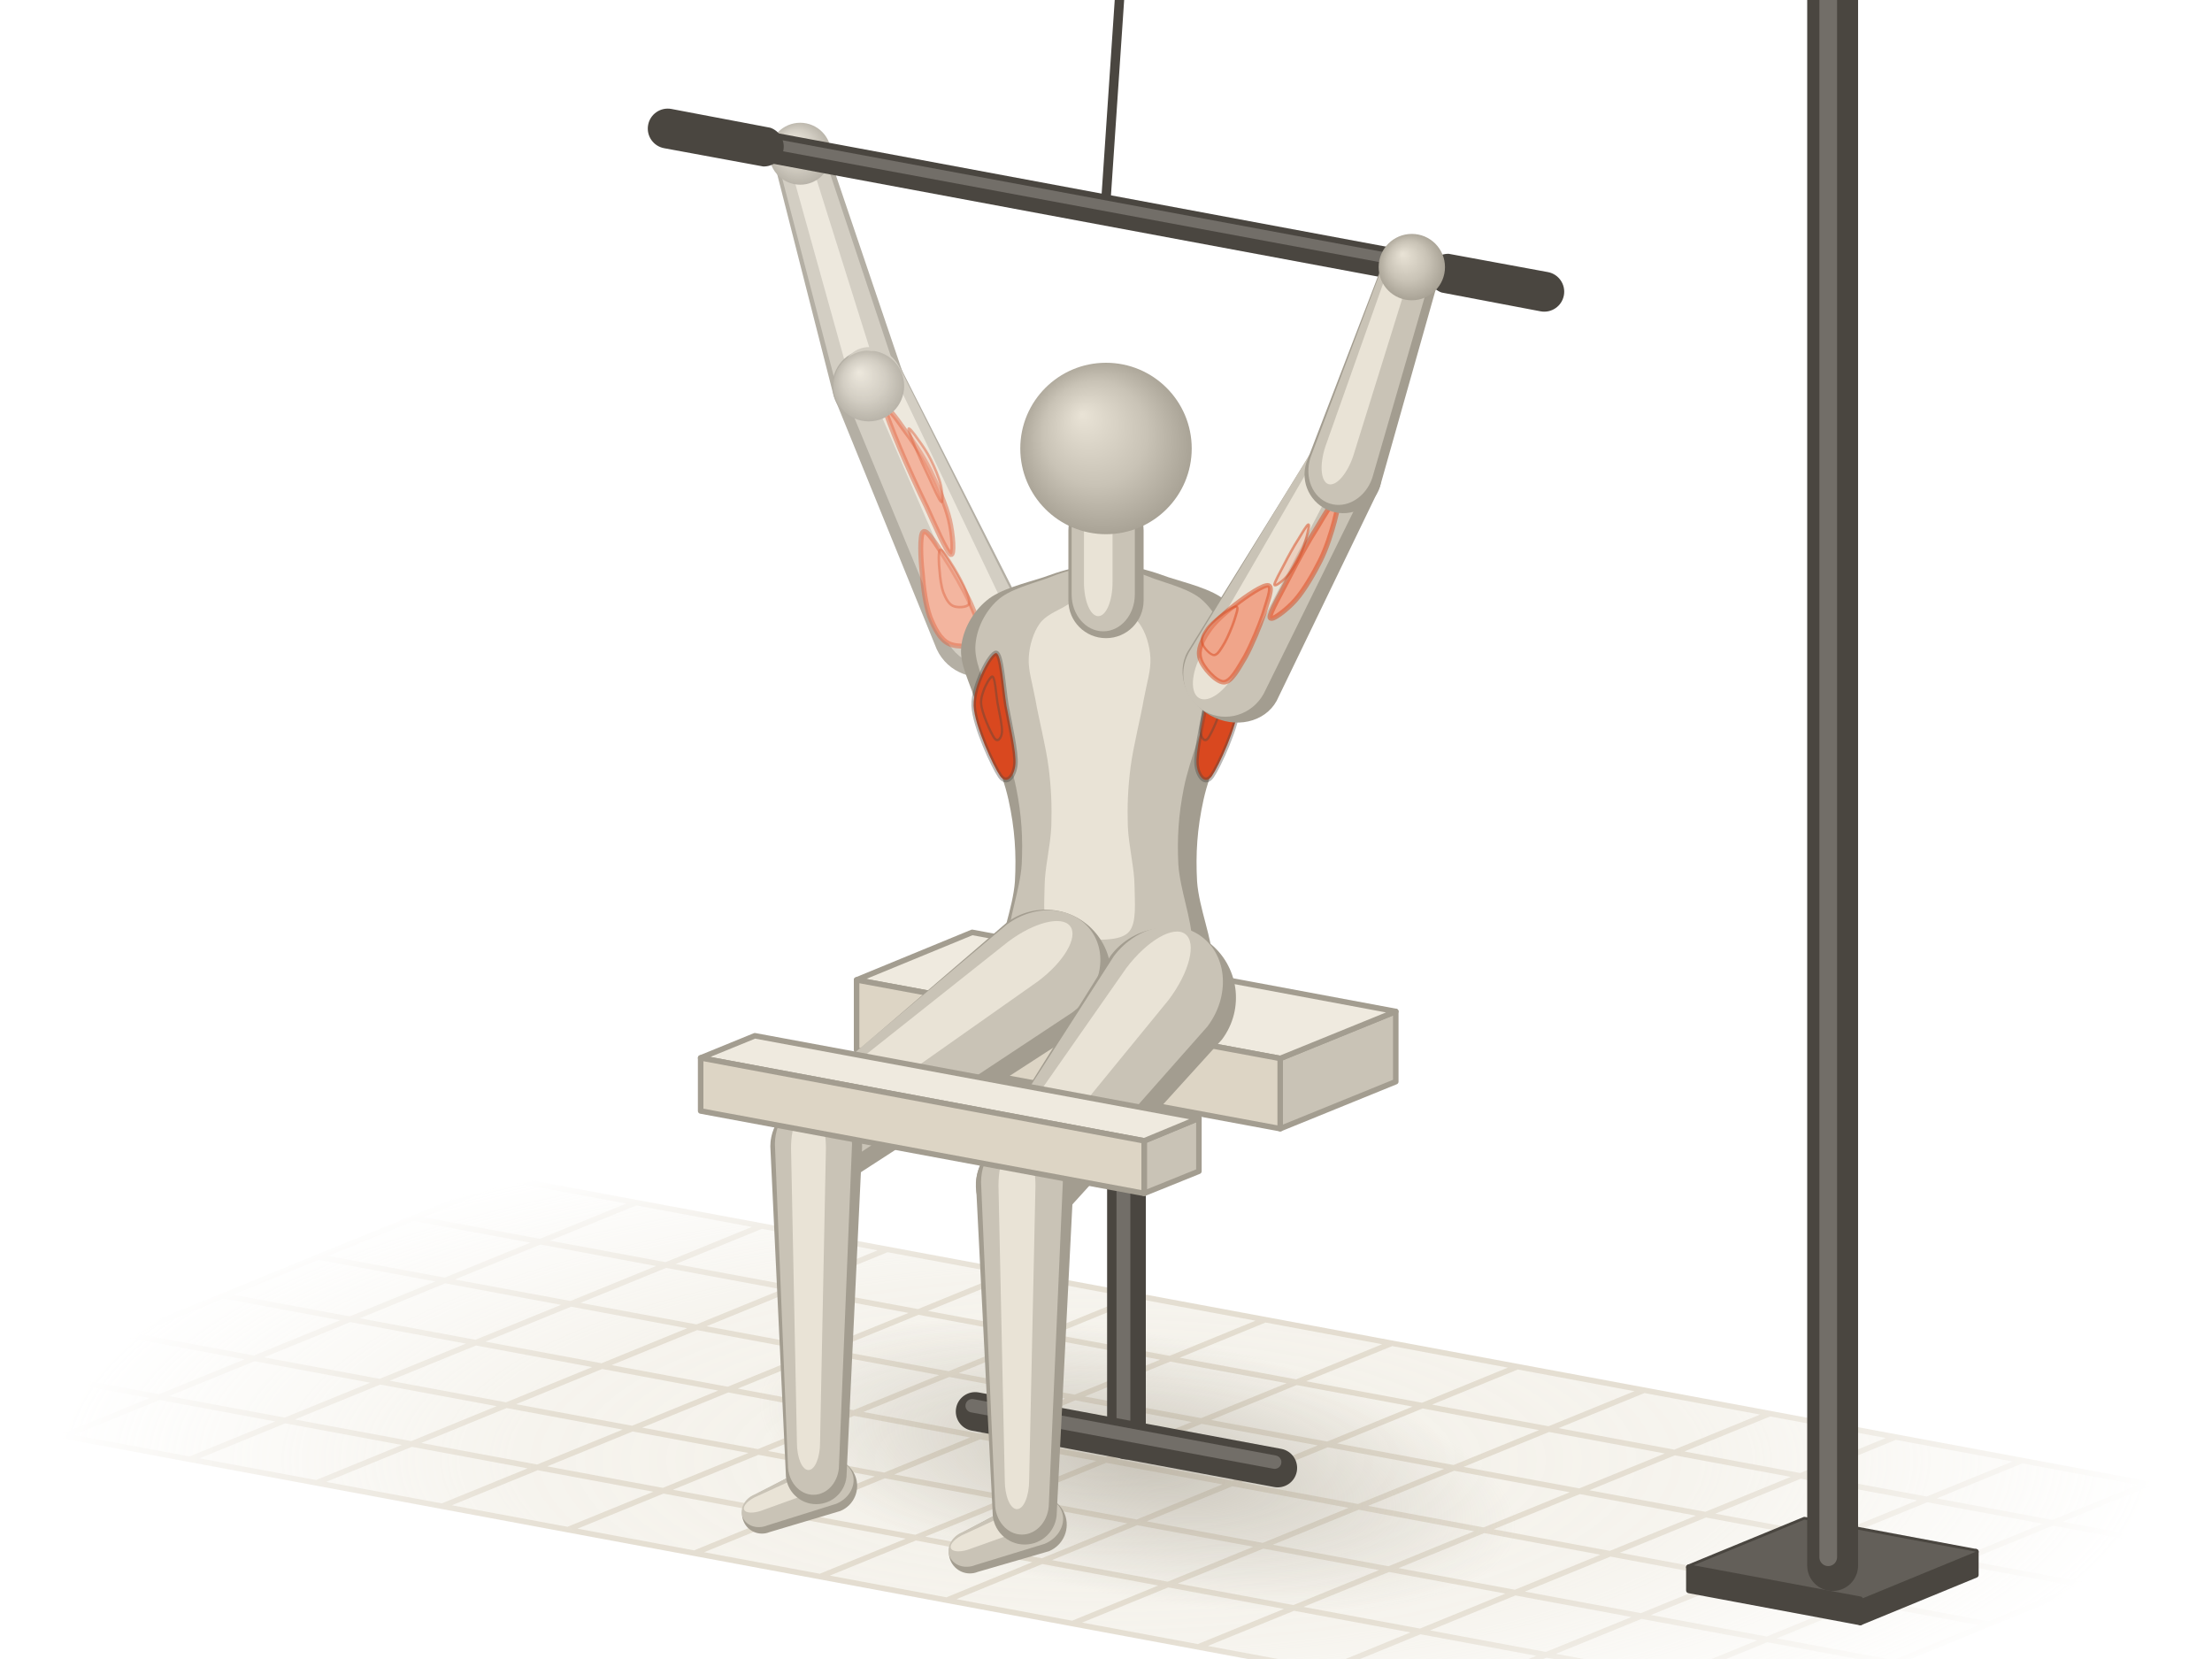
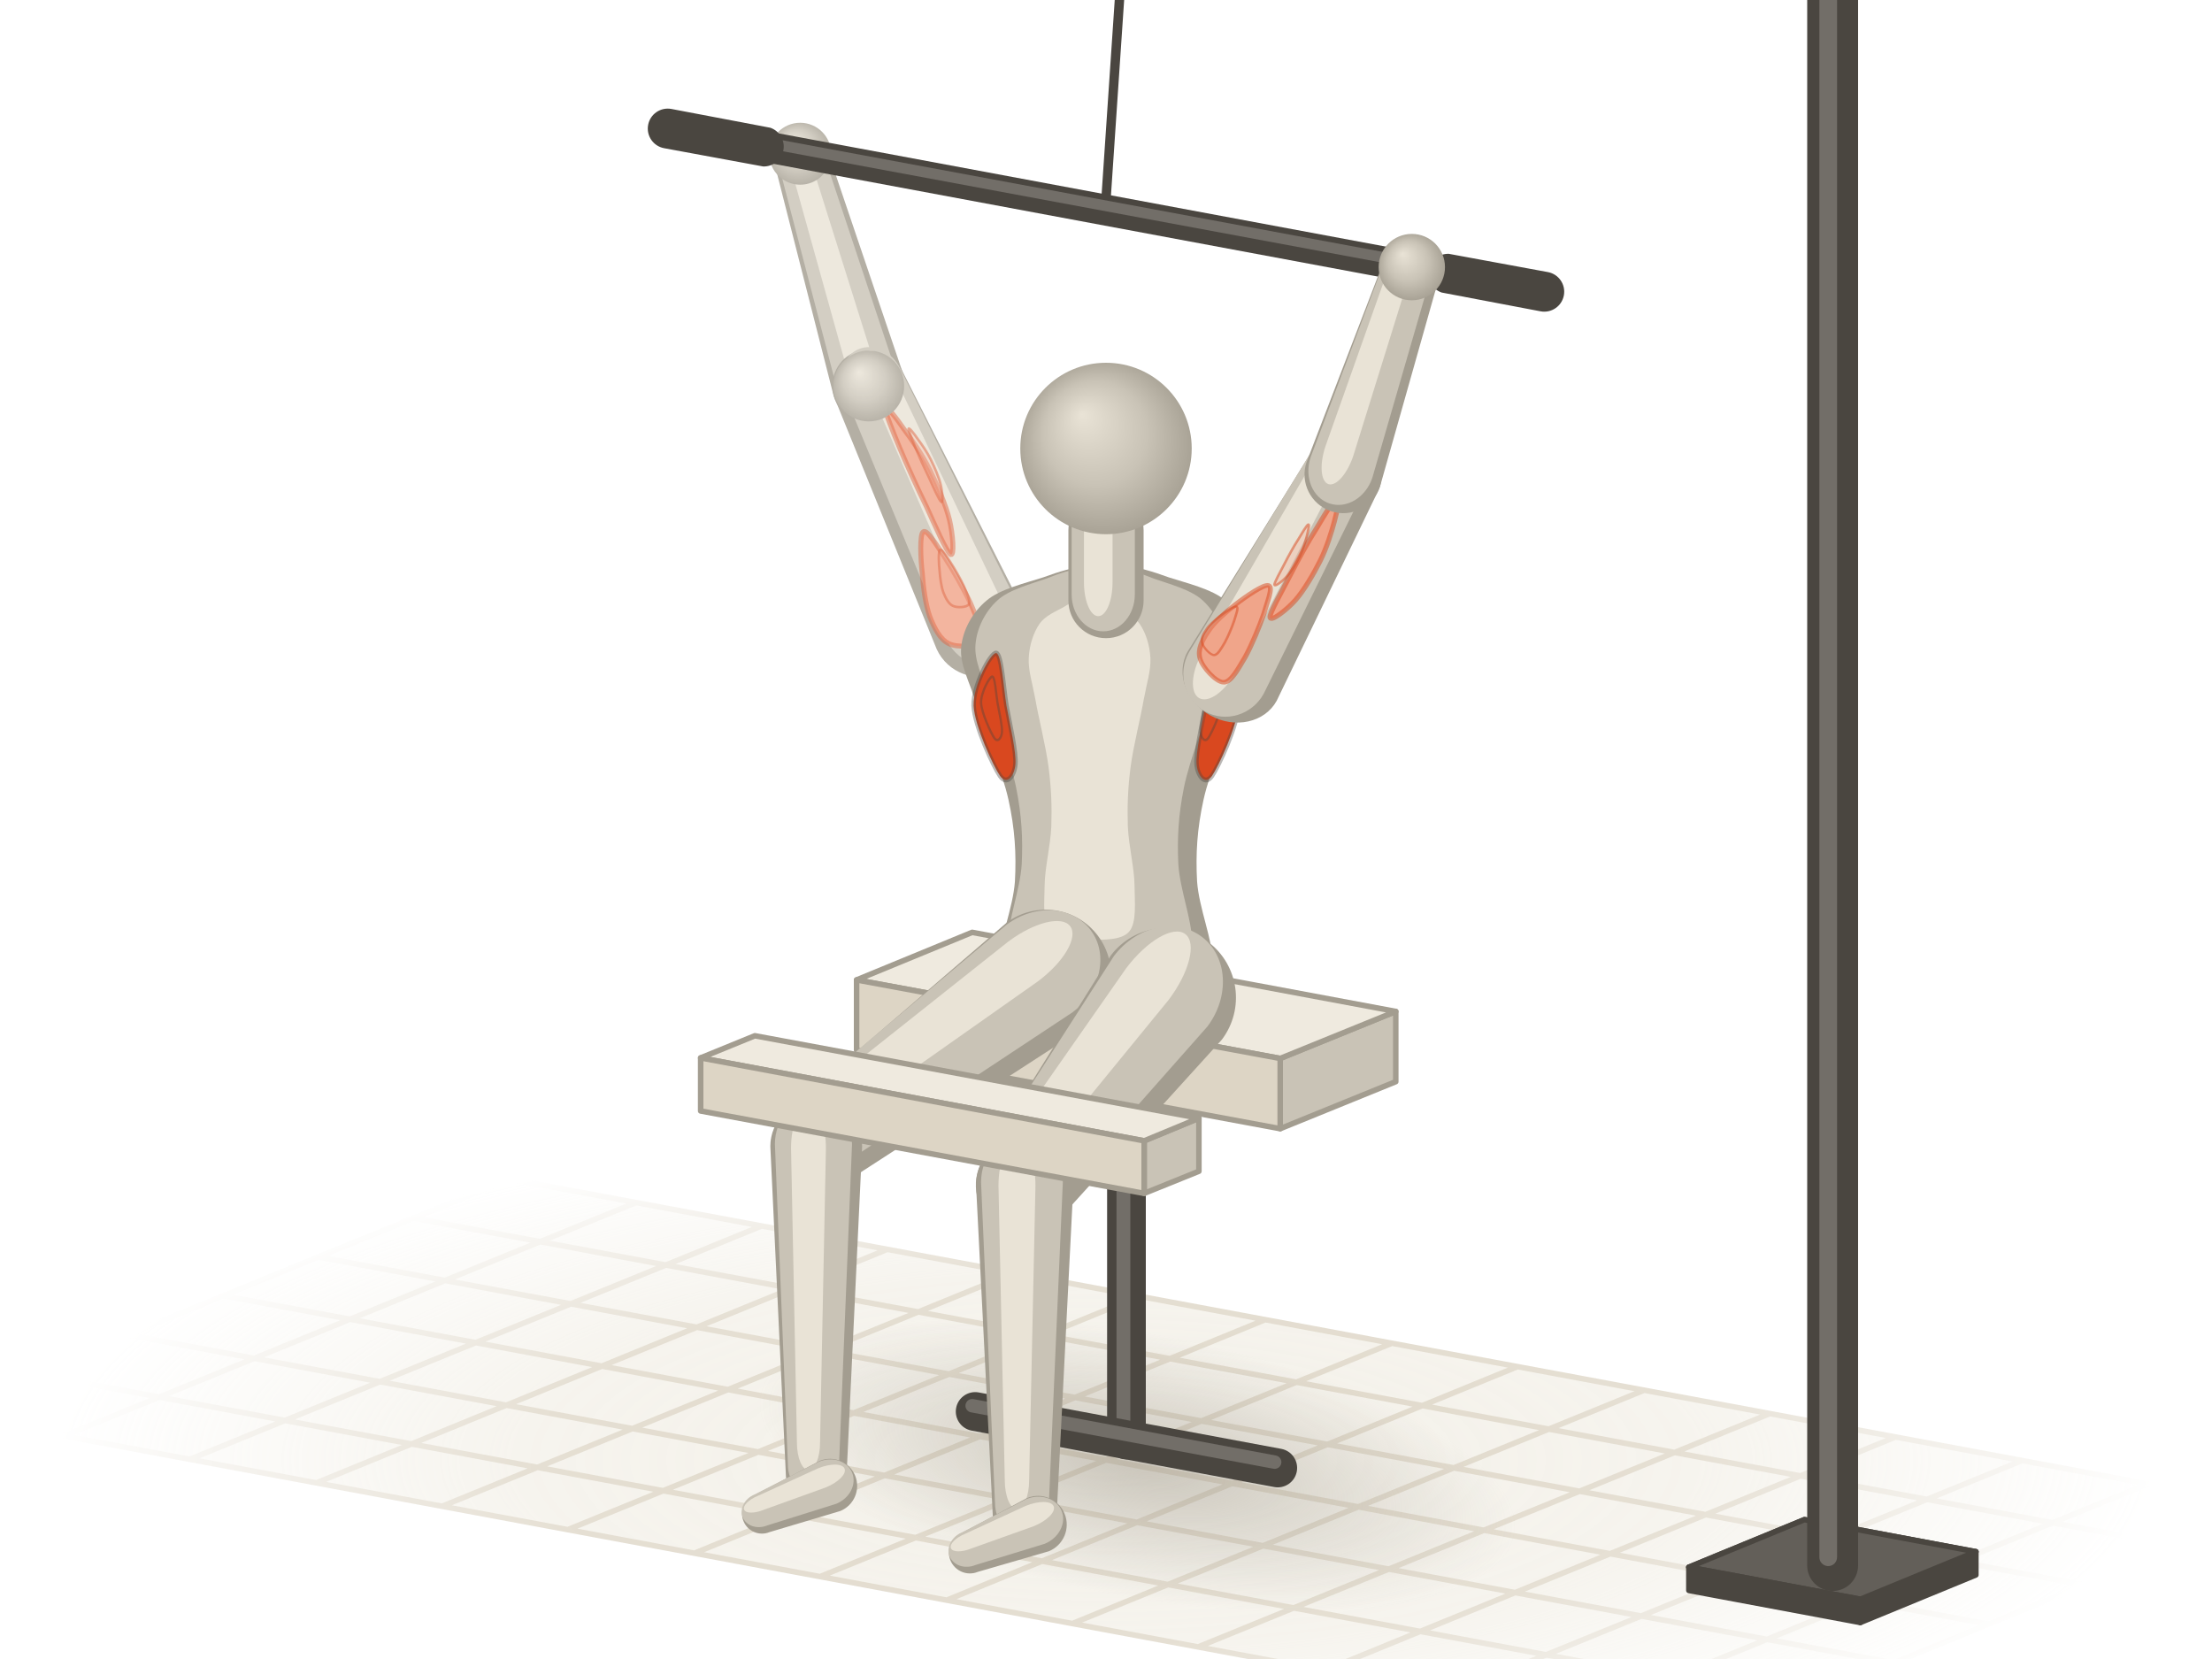
<svg xmlns="http://www.w3.org/2000/svg" viewBox="0 0 400 300">
  <defs>
    <radialGradient id="ap-sph" cx=".5" cy=".5" r=".55" fx=".36" fy=".3">
      <stop offset="0" stop-color="#e9e3d6" />
      <stop offset=".55" stop-color="#c9c3b6" />
      <stop offset="1" stop-color="#a39d90" />
    </radialGradient>
    <path id="aps0" d="M-9.5 0C-9.5 6.3 -9.7 15.4 -7.4 19C-5.1 22.6 -0.2 21.6 4.2 21.5C8.6 21.4 14.1 18.7 19 18.3C24 18 28.5 18.3 33.8 19.6C39.1 20.9 46.2 24.4 50.8 25.9C55.3 27.5 58.2 29.4 61.3 29.1C64.5 28.8 67.7 26.8 69.8 24C71.9 21.3 73 16 74 12.6C75.1 9.3 75.8 6.5 76.1 3.8C76.5 1.1 76.5 -1.1 76.1 -3.8C75.8 -6.5 75.1 -9.3 74 -12.6C73 -16 71.9 -21.3 69.8 -24C67.7 -26.8 64.5 -28.8 61.3 -29.1C58.2 -29.4 55.3 -27.5 50.8 -25.9C46.2 -24.4 39.1 -20.9 33.8 -19.6C28.5 -18.3 24 -18 19 -18.3C14.1 -18.7 8.6 -21.4 4.2 -21.5C-0.2 -21.6 -5.1 -22.6 -7.4 -19C-9.7 -15.4 -9.5 -6.3 -9.5 0Z" />
    <path id="aps3" d="M0 8.6L48.4 6.6A6.6 6.6 0 0 0 48.4 -6.6L0 -8.6A8.6 8.6 0 0 0 0 8.6Z" />
    <path id="aps6" d="M0 6.6L44 4.9A4.9 4.9 0 0 0 44 -4.9L0 -6.6A6.6 6.6 0 0 0 0 6.6Z" />
    <path id="aps7" d="M0 11.8L51.7 8.3A8.3 8.3 0 0 0 51.7 -8.3L0 -11.8A11.8 11.8 0 0 0 0 11.8Z" />
    <path id="aps8" d="M0 8.3L59.2 5.5A5.5 5.5 0 0 0 59.2 -5.5L0 -8.3A8.3 8.3 0 0 0 0 8.3Z" />
    <path id="aps9" d="M0 4.9L13.3 3.6A3.6 3.6 0 0 0 13.3 -3.6L0 -4.9A4.9 4.9 0 0 0 0 4.9Z" />
    <path id="aps10" d="M0 9.2L47.6 7A7 7 0 0 0 47.6 -7L0 -9.2A9.2 9.2 0 0 0 0 9.2Z" />
    <path id="aps13" d="M0 7L39.4 5.2A5.2 5.2 0 0 0 39.4 -5.2L0 -7A7 7 0 0 0 0 7Z" />
    <path id="aps14" d="M0 12.6L42.5 8.8A8.8 8.8 0 0 0 42.5 -8.8L0 -12.6A12.6 12.6 0 0 0 0 12.6Z" />
    <path id="aps15" d="M0 8.8L59.2 5.8A5.8 5.8 0 0 0 59.2 -5.8L0 -8.8A8.8 8.8 0 0 0 0 8.8Z" />
    <path id="aps16" d="M0 5.2L13.3 3.8A3.8 3.8 0 0 0 13.3 -3.8L0 -5.2A5.2 5.2 0 0 0 0 5.2Z" />
    <path id="aps17" d="M0 6.8L12.7 6.8A6.8 6.8 0 0 0 12.7 -6.8L0 -6.8A6.8 6.8 0 0 0 0 6.8Z" />
    <radialGradient id="ap-fade" gradientUnits="userSpaceOnUse" cx="200" cy="264" r="190" gradientTransform="translate(200 264) scale(1 .32) translate(-200 -264)">
      <stop offset="0" stop-color="#fff" />
      <stop offset=".55" stop-color="#fff" stop-opacity=".75" />
      <stop offset="1" stop-color="#fff" stop-opacity="0" />
    </radialGradient>
    <mask id="ap-gm" maskUnits="userSpaceOnUse" x="0" y="0" width="400" height="300">
      <rect width="400" height="300" fill="url(#ap-fade)" />
    </mask>
    <radialGradient id="ap-shd">
      <stop offset="0" stop-color="#a39d90" stop-opacity=".5" />
      <stop offset=".55" stop-color="#a39d90" stop-opacity=".22" />
      <stop offset="1" stop-color="#a39d90" stop-opacity="0" />
    </radialGradient>
  </defs>
  <g mask="url(#ap-gm)">
    <path d="M92.1 213.2L411.3 272.6L307.9 314.8L-11.3 255.4Z" fill="#efeadf" fill-opacity=".7" />
    <path d="M92.1 213.2L-11.3 255.4M114.9 217.5L11.5 259.7M137.7 221.7L34.3 263.9M160.5 225.9L57.1 268.2M183.3 230.2L79.9 272.4M206.1 234.4L102.7 276.6M228.9 238.6L125.5 280.9M251.7 242.9L148.3 285.1M274.5 247.1L171.1 289.4M297.3 251.4L193.9 293.6M320.1 255.6L216.7 297.8M342.9 259.8L239.5 302.1M365.7 264.1L262.3 306.3M388.5 268.3L285.1 310.5M411.3 272.6L307.9 314.8M92.1 213.2L411.3 272.6M74.9 220.3L394 279.6M57.6 227.3L376.8 286.6M40.4 234.3L359.6 293.7M23.2 241.4L342.4 300.7M6 248.4L325.1 307.7M-11.3 255.4L307.9 314.8" fill="none" stroke="#ddd5c5" stroke-width="1" />
  </g>
  <g transform="rotate(10.5)">
    <ellipse fill="url(#ap-shd)" cx="250.5" cy="223" rx="69.3" ry="23.9">
      <animate attributeName="rx" values="69.3;71.1;76.9;85;90.8;90.4;86;82.1;80.7;82.1;86;90.4;90.8;85;76.9;71.1;69.3" dur="3s" repeatCount="indefinite" />
    </ellipse>
  </g>
  <path d="M203.1 -23.8L330.7 -0.1A3.5 3.5 0 0 0 332 -6.9L204.3 -30.7A3.5 3.5 0 0 0 203.1 -23.8Z" fill="#4a4640" />
  <path d="M202.9 -27.1L330.6 -3.4A1.2 1.2 0 0 0 331 -5.8L203.4 -29.5A1.2 1.2 0 0 0 202.9 -27.1Z" fill="#fffdf8" fill-opacity=".22" />
  <ellipse cx="204.9" cy="-19.3" rx="9.2" ry="7.4" transform="rotate(67.8 204.9 -19.3)" fill="#4a4640" />
  <path d="M208.4 -10.7L206 -9.7L199 -26.8L201.4 -27.8Z" fill="#4a4640" />
  <ellipse cx="202.5" cy="-18.3" rx="9.2" ry="7.4" transform="rotate(67.8 202.5 -18.3)" fill="#4a4640" stroke="#fffdf8" stroke-opacity=".14" stroke-width=".7" />
  <ellipse cx="202.5" cy="-18.3" rx="5.5" ry="4.4" transform="rotate(67.8 202.5 -18.3)" fill="none" stroke="#fffdf8" stroke-opacity=".22" stroke-width=".8" />
  <ellipse cx="201.6" cy="-19.9" rx="2.6" ry="2.1" transform="rotate(67.8 201.6 -19.9)" fill="#fffdf8" fill-opacity=".16" />
-   <path d="M252.4 182.9L252.4 195.6L231.5 204.1L231.5 191.4Z" fill="#c9c3b6" stroke="#a39d90" stroke-width="1" stroke-linejoin="round" />
-   <path d="M175.8 168.6L154.9 177.2L231.5 191.4L252.4 182.9Z" fill="#efeadf" stroke="#a39d90" stroke-width="1" stroke-linejoin="round" />
-   <path d="M154.9 177.2L231.5 191.4L231.5 204.1L154.9 189.9Z" fill="#ddd5c5" stroke="#a39d90" stroke-width="1" stroke-linejoin="round" />
+   <g stroke="#a39d90" stroke-width="1" stroke-linejoin="round">
+     <path d="M252.4 182.9L252.4 195.6L231.5 204.1L231.5 191.4Z" fill="#c9c3b6" />
+     <path d="M175.8 168.6L154.9 177.2L231.5 191.4L252.4 182.9Z" fill="#efeadf" />
+     <path d="M154.9 177.2L231.5 191.4L231.5 204.1L154.9 189.9Z" fill="#ddd5c5" />
+   </g>
  <path d="M200.2 192.7L200.2 260.4A3.5 3.5 0 0 0 207.2 260.4L207.2 192.7A3.5 3.5 0 0 0 200.2 192.7Z" fill="#4a4640" />
  <path d="M201.9 191.6L201.9 259.3A1.2 1.2 0 0 0 204.4 259.3L204.4 191.6A1.2 1.2 0 0 0 201.9 191.6Z" fill="#fffdf8" fill-opacity=".22" />
  <path d="M175.7 258.7L230.4 268.9A3.5 3.5 0 0 0 231.7 262L177 251.8A3.5 3.5 0 0 0 175.7 258.7Z" fill="#4a4640" />
  <path d="M175.6 255.4L230.3 265.6A1.2 1.2 0 0 0 230.7 263.2L176 253A1.2 1.2 0 0 0 175.6 255.4Z" fill="#fffdf8" fill-opacity=".22" />
  <g opacity=".82">
    <g transform="translate(157.1 69.8) rotate(-106.5)">
      <animateTransform attributeName="transform" type="translate" values="157.1 69.8;155.4 70.7;150 74.6;142.5 84;137.4 100.4;138.5 118.9;143.3 132.5;147.4 139.5;148.8 141.5;147.4 139.5;143.3 132.5;138.5 118.9;137.4 100.4;142.5 84;150 74.6;155.4 70.7;157.1 69.8" dur="3s" repeatCount="indefinite" />
      <animateTransform attributeName="transform" type="rotate" values="-106.5;-106.6;-107;-107.7;-108.5;-109.4;-110;-110.4;-110.5;-110.4;-110;-109.4;-108.5;-107.7;-107;-106.6;-106.5" additive="sum" dur="3s" repeatCount="indefinite" />
      <use href="#aps6" fill="#a39d90" />
      <use href="#aps6" fill="#c9c3b6" transform="matrix(0.98 0 0 0.84 1.3 -0.1)" />
      <use href="#aps6" fill="#e9e3d6" transform="matrix(0.9 0 0 0.38 4.7 -0.4)" />
    </g>
    <g transform="translate(144.7 27.8)">
      <animateTransform attributeName="transform" type="translate" values="144.7 27.8;142.8 28.7;137.2 32.6;129.2 42.1;123.5 58.7;123.9 77.4;128.2 91.1;132.1 98.2;133.4 100.3;132.1 98.2;128.2 91.1;123.9 77.4;123.5 58.7;129.2 42.1;137.2 32.6;142.8 28.7;144.7 27.8" dur="3s" repeatCount="indefinite" />
      <circle r="5.6" fill="url(#ap-sph)" />
    </g>
    <g transform="translate(177.2 113.8) rotate(-114.5) scale(1 1)">
      <animateTransform attributeName="transform" type="translate" values="177.2 113.8;177.2 113.8;177.2 113.8;177.2 113.8;177.2 113.8;177.2 113.8;177.2 113.8;177.2 113.8;177.2 113.8;177.2 113.8;177.2 113.8;177.2 113.8;177.2 113.8;177.2 113.8;177.2 113.8;177.2 113.8;177.2 113.8" dur="3s" repeatCount="indefinite" />
      <animateTransform attributeName="transform" type="rotate" values="-114.5;-116.8;-124.7;-139.2;-161.3;-187.4;-208.8;-220.7;-224.2;-220.7;-208.8;-187.4;-161.3;-139.2;-124.7;-116.8;-114.5" additive="sum" dur="3s" repeatCount="indefinite" />
      <animateTransform attributeName="transform" type="scale" values="1 1;1 1;0.99 1;0.95 1;0.87 1;0.81 1;0.8 1;0.81 1;0.82 1;0.81 1;0.8 1;0.81 1;0.87 1;0.95 1;0.99 1;1 1;1 1" additive="sum" dur="3s" repeatCount="indefinite" />
      <use href="#aps3" fill="#a39d90" />
      <use href="#aps3" fill="#c9c3b6" transform="matrix(0.98 0 0 0.84 1.3 0.9)" />
      <use href="#aps3" fill="#e9e3d6" transform="matrix(0.9 0 0 0.38 4.7 2.4)" />
      <path id="apm4" d="M14.5 0.8C13.9 1.3 17.7 2.7 20.3 3.2C22.9 3.7 26.9 3.8 30 3.7C33.1 3.6 36.4 3 38.7 2.5C41 2.1 44 1.4 43.5 1C43.1 0.7 39 0.5 35.8 0.4C32.6 0.3 27.7 0.3 24.2 0.4C20.6 0.4 15.2 0.3 14.5 0.8Z" fill="#f0a58a" stroke="#d9481f" stroke-opacity=".5" stroke-width=".9" stroke-linejoin="round" />
      <use href="#apm4" fill="#fffdf8" fill-opacity=".3" stroke="none" transform="matrix(0.5 0 0 0.5 16.6 2.8)" />
      <path id="apm5" d="M-1.9 -0.7C-2.7 -1.8 -1.3 -5.2 0 -6.2C1.3 -7.3 3.5 -7.4 5.8 -7.3C8.1 -7.1 11.1 -6.2 13.5 -5.3C16 -4.5 20.2 -2.8 20.3 -2C20.5 -1.2 17.1 -0.8 14.5 -0.4C11.9 0 7.6 0.4 4.8 0.4C2.1 0.3 -1.1 0.4 -1.9 -0.7Z" fill="#f0a58a" stroke="#d9481f" stroke-opacity=".5" stroke-width=".9" stroke-linejoin="round" />
      <use href="#apm5" fill="#fffdf8" fill-opacity=".3" stroke="none" transform="matrix(0.5 0 0 0.5 5.9 0.4)" />
    </g>
    <g transform="translate(157.1 69.8)">
      <animateTransform attributeName="transform" type="translate" values="157.1 69.8;155.4 70.7;150 74.6;142.5 84;137.4 100.4;138.5 118.9;143.3 132.5;147.4 139.5;148.8 141.5;147.4 139.5;143.3 132.5;138.5 118.9;137.4 100.4;142.5 84;150 74.6;155.4 70.7;157.1 69.8" dur="3s" repeatCount="indefinite" />
      <circle r="6.4" fill="url(#ap-sph)" />
    </g>
  </g>
  <g transform="translate(200 178.4) rotate(-90) scale(1 0.9)">
    <use href="#aps0" fill="#a39d90" />
    <use href="#aps0" fill="#c9c3b6" transform="matrix(0.94 0 0 0.86 4.2 -1.2)" />
    <use href="#aps0" fill="#e9e3d6" transform="matrix(0.72 0 0 0.42 15.3 -3.3)" />
    <path id="apm1" d="M60.3 22.1C60.3 23.2 54.5 26.7 50.8 26.6C47.1 26.4 39.8 22.6 38.1 21.3C36.3 19.9 38.1 18.4 40.2 18.2C42.3 18 47.4 19.3 50.8 20C54.1 20.6 60.3 21 60.3 22.1Z" fill="#d9481f" stroke="#4a4640" stroke-opacity=".38" stroke-width=".9" stroke-linejoin="round" />
    <use href="#apm1" fill="#fffdf8" fill-opacity=".3" stroke="none" transform="matrix(0.5 0 0 0.5 25.9 9.9)" />
    <path id="apm2" d="M60.3 -22.1C60.3 -23.2 54.5 -26.7 50.8 -26.6C47.1 -26.4 39.8 -22.6 38.1 -21.3C36.3 -19.9 38.1 -18.4 40.2 -18.2C42.3 -18 47.4 -19.3 50.8 -20C54.1 -20.6 60.3 -21 60.3 -22.1Z" fill="#d9481f" stroke="#4a4640" stroke-opacity=".38" stroke-width=".9" stroke-linejoin="round" />
    <use href="#apm2" fill="#fffdf8" fill-opacity=".3" stroke="none" transform="matrix(0.5 0 0 0.5 25.9 -11.8)" />
  </g>
-   <g transform="translate(189.1 176.3) rotate(143.2)">
-     <use href="#aps7" fill="#a39d90" />
-     <use href="#aps7" fill="#c9c3b6" transform="matrix(0.98 0 0 0.84 0.2 1.6)" />
-     <use href="#aps7" fill="#e9e3d6" transform="matrix(0.9 0 0 0.38 1.8 4.4)" />
-   </g>
-   <g transform="translate(147.6 207.3)">
-     <circle r="7.9" fill="url(#ap-sph)" />
-   </g>
-   <g transform="translate(150.1 268.7) rotate(157.8)">
-     <use href="#aps9" fill="#a39d90" />
-     <use href="#aps9" fill="#c9c3b6" transform="matrix(0.98 0 0 0.84 0.2 0.7)" />
-     <use href="#aps9" fill="#e9e3d6" transform="matrix(0.9 0 0 0.38 0.8 1.9)" />
-   </g>
-   <g transform="translate(147.6 207.3) rotate(90)">
-     <use href="#aps8" fill="#a39d90" />
-     <use href="#aps8" fill="#c9c3b6" transform="matrix(0.98 0 0 0.84 -0.4 0.5)" />
-     <use href="#aps8" fill="#e9e3d6" transform="matrix(0.9 0 0 0.38 0.3 1.4)" />
-   </g>
  <g transform="translate(200 108.6) rotate(-90)">
    <use href="#aps17" fill="#a39d90" />
    <use href="#aps17" fill="#c9c3b6" transform="matrix(0.98 0 0 0.84 1.1 -0.5)" />
    <use href="#aps17" fill="#e9e3d6" transform="matrix(0.9 0 0 0.38 3.3 -1.4)" />
  </g>
  <g transform="translate(200 81.1)">
    <circle r="15.5" fill="url(#ap-sph)" />
-   </g>
-   <g transform="translate(210.9 180.4) rotate(127.1)">
-     <use href="#aps14" fill="#a39d90" />
-     <use href="#aps14" fill="#c9c3b6" transform="matrix(0.98 0 0 0.84 -0.3 1.5)" />
-     <use href="#aps14" fill="#e9e3d6" transform="matrix(0.9 0 0 0.38 0.1 4.2)" />
-   </g>
-   <g transform="translate(185.3 214.3)">
-     <circle r="8.4" fill="url(#ap-sph)" />
  </g>
  <line x1="203.7" y1="-18.8" stroke="#4a4640" stroke-width="1.7" x2="200" y2="36">
    <animate attributeName="y2" values="36;37.3;42.3;53.3;70.9;89.5;102.5;108.9;110.6;108.9;102.5;89.5;70.9;53.3;42.3;37.3;36" dur="3s" repeatCount="indefinite" />
  </line>
  <g transform="translate(200 38)">
    <animateTransform attributeName="transform" type="translate" values="200 38;200 39.3;200 44.3;200 55.3;200 72.9;200 91.5;200 104.5;200 110.9;200 112.6;200 110.9;200 104.5;200 91.5;200 72.9;200 55.3;200 44.3;200 39.3;200 38" dur="3s" repeatCount="indefinite" />
    <path d="M-75.3 -11.2L74.3 16.7A2.8 2.8 0 0 0 75.3 11.2L-74.3 -16.7A2.8 2.8 0 0 0 -75.3 -11.2Z" fill="#4a4640" />
    <path d="M-75.4 -13.8L74.2 14A1 1 0 0 0 74.5 12.1L-75 -15.7A1 1 0 0 0 -75.4 -13.8Z" fill="#fffdf8" fill-opacity=".22" />
    <path d="M-60.7 -14.9L-78.6 -18.3A3.6 3.6 0 0 0 -79.9 -11.2L-62 -7.9A3.6 3.6 0 0 0 -60.7 -14.9Z" fill="#4a4640" />
    <path d="M60.7 14.9L78.6 18.3A3.6 3.6 0 0 0 79.9 11.2L62 7.9A3.6 3.6 0 0 0 60.7 14.9Z" fill="#4a4640" />
  </g>
-   <g transform="translate(187.7 275.7) rotate(157.8)">
-     <use href="#aps16" fill="#a39d90" />
-     <use href="#aps16" fill="#c9c3b6" transform="matrix(0.98 0 0 0.84 0.2 0.7)" />
-     <use href="#aps16" fill="#e9e3d6" transform="matrix(0.9 0 0 0.38 0.8 2)" />
+   <g transform="translate(189.1 176.3) rotate(143.2)">
+     <use href="#aps7" fill="#a39d90" />
+     <use href="#aps7" fill="#c9c3b6" transform="matrix(0.98 0 0 0.84 0.2 1.6)" />
+     <use href="#aps7" fill="#e9e3d6" transform="matrix(0.9 0 0 0.38 1.8 4.4)" />
+   </g>
+   <g transform="translate(147.6 207.3)">
+     <circle r="7.9" fill="url(#ap-sph)" />
  </g>
  <g transform="translate(222.8 122.3) rotate(-61.2) scale(0.88 1)">
    <animateTransform attributeName="transform" type="translate" values="222.8 122.3;222.8 122.3;222.8 122.3;222.8 122.3;222.8 122.3;222.8 122.3;222.8 122.3;222.8 122.3;222.8 122.3;222.8 122.3;222.8 122.3;222.8 122.3;222.8 122.3;222.8 122.3;222.8 122.3;222.8 122.3;222.8 122.3" dur="3s" repeatCount="indefinite" />
    <animateTransform attributeName="transform" type="rotate" values="-61.2;-58.1;-47.1;-26.1;1.9;26.6;42.7;50.9;53.4;50.9;42.7;26.6;1.9;-26.1;-47.1;-58.1;-61.2" additive="sum" dur="3s" repeatCount="indefinite" />
    <animateTransform attributeName="transform" type="scale" values="0.88 1;0.87 1;0.84 1;0.81 1;0.84 1;0.91 1;0.97 1;0.99 1;1 1;0.99 1;0.97 1;0.91 1;0.84 1;0.81 1;0.84 1;0.87 1;0.88 1" additive="sum" dur="3s" repeatCount="indefinite" />
    <use href="#aps10" fill="#a39d90" />
    <use href="#aps10" fill="#c9c3b6" transform="matrix(0.98 0 0 0.84 0 -1.2)" />
    <use href="#aps10" fill="#e9e3d6" transform="matrix(0.9 0 0 0.38 1.1 -3.3)" />
    <path id="apm11" d="M14.3 0.9C13.6 1.4 17.4 2.9 20 3.4C22.5 3.9 26.5 4 29.5 3.9C32.5 3.8 35.8 3.2 38.1 2.7C40.3 2.2 43.3 1.5 42.8 1.1C42.3 0.7 38.4 0.6 35.2 0.5C32 0.3 27.3 0.3 23.8 0.4C20.3 0.5 14.9 0.4 14.3 0.9Z" fill="#f0a58a" stroke="#d9481f" stroke-opacity=".5" stroke-width=".9" stroke-linejoin="round" />
    <use href="#apm11" fill="#fffdf8" fill-opacity=".3" stroke="none" transform="matrix(0.5 0 0 0.5 13.5 -1.7)" />
    <path id="apm12" d="M-1.9 -0.8C-2.7 -2 -1.3 -5.5 0 -6.6C1.3 -7.8 3.5 -7.9 5.7 -7.7C7.9 -7.6 10.9 -6.6 13.3 -5.7C15.7 -4.8 19.8 -3 20 -2.1C20.1 -1.2 16.8 -0.9 14.3 -0.4C11.7 0 7.5 0.4 4.8 0.4C2.1 0.3 -1.1 0.4 -1.9 -0.8Z" fill="#f0a58a" stroke="#d9481f" stroke-opacity=".5" stroke-width=".9" stroke-linejoin="round" />
    <use href="#apm12" fill="#fffdf8" fill-opacity=".3" stroke="none" transform="matrix(0.5 0 0 0.5 3 -4.3)" />
  </g>
  <g transform="translate(242.9 85.8)">
    <animateTransform attributeName="transform" type="translate" values="242.9 85.8;244.6 87.3;250 93.1;257.5 105.3;262.6 123.6;261.5 141.7;256.7 153.5;252.6 159;251.2 160.5;252.6 159;256.7 153.5;261.5 141.7;262.6 123.6;257.5 105.3;250 93.1;244.6 87.3;242.9 85.8" dur="3s" repeatCount="indefinite" />
    <circle r="6.8" fill="url(#ap-sph)" />
  </g>
-   <g transform="translate(185.3 214.3) rotate(90)">
-     <use href="#aps15" fill="#a39d90" />
-     <use href="#aps15" fill="#c9c3b6" transform="matrix(0.98 0 0 0.84 -0.5 0.5)" />
-     <use href="#aps15" fill="#e9e3d6" transform="matrix(0.9 0 0 0.38 0.1 1.4)" />
+   <g transform="translate(210.9 180.4) rotate(127.1)">
+     <use href="#aps14" fill="#a39d90" />
+     <use href="#aps14" fill="#c9c3b6" transform="matrix(0.98 0 0 0.84 -0.3 1.5)" />
+     <use href="#aps14" fill="#e9e3d6" transform="matrix(0.9 0 0 0.38 0.1 4.2)" />
+   </g>
+   <g transform="translate(185.3 214.3)">
+     <circle r="8.4" fill="url(#ap-sph)" />
+   </g>
+   <g transform="translate(147.6 207.3) rotate(90)">
+     <use href="#aps8" fill="#a39d90" />
+     <use href="#aps8" fill="#c9c3b6" transform="matrix(0.98 0 0 0.84 -0.4 0.5)" />
+     <use href="#aps8" fill="#e9e3d6" transform="matrix(0.9 0 0 0.38 0.3 1.4)" />
+   </g>
+   <g transform="translate(150.1 268.7) rotate(157.8)">
+     <use href="#aps9" fill="#a39d90" />
+     <use href="#aps9" fill="#c9c3b6" transform="matrix(0.98 0 0 0.84 0.2 0.7)" />
+     <use href="#aps9" fill="#e9e3d6" transform="matrix(0.9 0 0 0.38 0.8 1.9)" />
  </g>
  <g transform="translate(242.9 85.8) rotate(-71.6) scale(1 1)">
    <animateTransform attributeName="transform" type="translate" values="242.9 85.8;244.6 87.3;250 93.1;257.5 105.3;262.6 123.6;261.5 141.7;256.7 153.5;252.6 159;251.2 160.5;252.6 159;256.7 153.5;261.5 141.7;262.6 123.6;257.5 105.3;250 93.1;244.6 87.3;242.9 85.8" dur="3s" repeatCount="indefinite" />
    <animateTransform attributeName="transform" type="rotate" values="-71.6;-71.4;-71;-70.2;-69.1;-68;-67.1;-66.7;-66.5;-66.7;-67.1;-68;-69.1;-70.2;-71;-71.4;-71.6" additive="sum" dur="3s" repeatCount="indefinite" />
    <animateTransform attributeName="transform" type="scale" values="1 1;1 1;1 1;0.99 1;0.99 1;0.99 1;0.98 1;0.98 1;0.98 1;0.98 1;0.98 1;0.99 1;0.99 1;0.99 1;1 1;1 1;1 1" additive="sum" dur="3s" repeatCount="indefinite" />
    <use href="#aps13" fill="#a39d90" />
    <use href="#aps13" fill="#c9c3b6" transform="matrix(0.98 0 0 0.84 1.1 -0.7)" />
    <use href="#aps13" fill="#e9e3d6" transform="matrix(0.9 0 0 0.38 3.8 -2)" />
  </g>
  <g transform="translate(255.3 48.3)">
    <animateTransform attributeName="transform" type="translate" values="255.3 48.3;257.2 50;262.8 55.9;270.8 68.4;276.5 87.2;276.1 105.7;271.8 117.8;267.9 123.5;266.6 125;267.9 123.5;271.8 117.8;276.1 105.7;276.5 87.2;270.8 68.4;262.8 55.9;257.2 50;255.3 48.3" dur="3s" repeatCount="indefinite" />
    <circle r="6" fill="url(#ap-sph)" />
  </g>
-   <path d="M357.3 280.6L357.3 284.8L336.4 293.4L336.4 289.2Z" fill="#4a4640" stroke="#4a4640" stroke-width="1" stroke-linejoin="round" />
-   <path d="M326.3 274.8L305.4 283.4L336.4 289.2L357.3 280.6Z" fill="#4a4640" stroke="#4a4640" stroke-width="1" stroke-linejoin="round" />
-   <path d="M326.3 274.8L305.4 283.4L336.4 289.2L357.3 280.6Z" fill="#fffdf8" fill-opacity=".14" />
-   <path d="M305.4 283.4L336.4 289.2L336.4 293.4L305.4 287.6Z" fill="#4a4640" stroke="#4a4640" stroke-width="1" stroke-linejoin="round" />
+   <g transform="translate(185.3 214.3) rotate(90)">
+     <use href="#aps15" fill="#a39d90" />
+     <use href="#aps15" fill="#c9c3b6" transform="matrix(0.98 0 0 0.84 -0.5 0.5)" />
+     <use href="#aps15" fill="#e9e3d6" transform="matrix(0.9 0 0 0.38 0.1 1.4)" />
+   </g>
+   <g transform="translate(187.7 275.7) rotate(157.8)">
+     <use href="#aps16" fill="#a39d90" />
+     <use href="#aps16" fill="#c9c3b6" transform="matrix(0.98 0 0 0.84 0.2 0.7)" />
+     <use href="#aps16" fill="#e9e3d6" transform="matrix(0.9 0 0 0.38 0.8 2)" />
+   </g>
+   <g fill="#4a4640" stroke="#4a4640" stroke-width="1" stroke-linejoin="round">
+     <path d="M357.3 280.6L357.3 284.8L336.4 293.4L336.4 289.2Z" />
+     <path d="M326.3 274.8L305.4 283.4L336.4 289.2L357.3 280.6Z" />
+     <path d="M326.3 274.8L305.4 283.4L336.4 289.2L357.3 280.6Z" fill="#fffdf8" fill-opacity=".14" />
+     <path d="M305.4 283.4L336.4 289.2L336.4 293.4L305.4 287.6Z" />
+   </g>
  <path d="M326.8 -7.7L326.8 283.1A4.6 4.6 0 0 0 336 283.1L336 -7.7A4.6 4.6 0 0 0 326.8 -7.7Z" fill="#4a4640" />
  <path d="M329 -9.2L329 281.6A1.6 1.6 0 0 0 332.2 281.6L332.2 -9.2A1.6 1.6 0 0 0 329 -9.2Z" fill="#fffdf8" fill-opacity=".22" />
-   <path d="M216.8 202.2L216.8 211.8L206.9 215.8L206.9 206.3Z" fill="#c9c3b6" stroke="#a39d90" stroke-width="1" stroke-linejoin="round" />
-   <path d="M136.5 187.3L126.7 191.3L206.9 206.3L216.8 202.2Z" fill="#efeadf" stroke="#a39d90" stroke-width="1" stroke-linejoin="round" />
-   <path d="M126.7 191.3L206.9 206.3L206.9 215.8L126.7 200.9Z" fill="#ddd5c5" stroke="#a39d90" stroke-width="1" stroke-linejoin="round" />
+   <g stroke="#a39d90" stroke-width="1" stroke-linejoin="round">
+     <path d="M216.8 202.2L216.8 211.8L206.9 215.8L206.9 206.3Z" fill="#c9c3b6" />
+     <path d="M136.5 187.3L126.7 191.3L206.9 206.3L216.8 202.2Z" fill="#efeadf" />
+     <path d="M126.7 191.3L206.9 206.3L206.9 215.8L126.7 200.9Z" fill="#ddd5c5" />
+   </g>
</svg>
